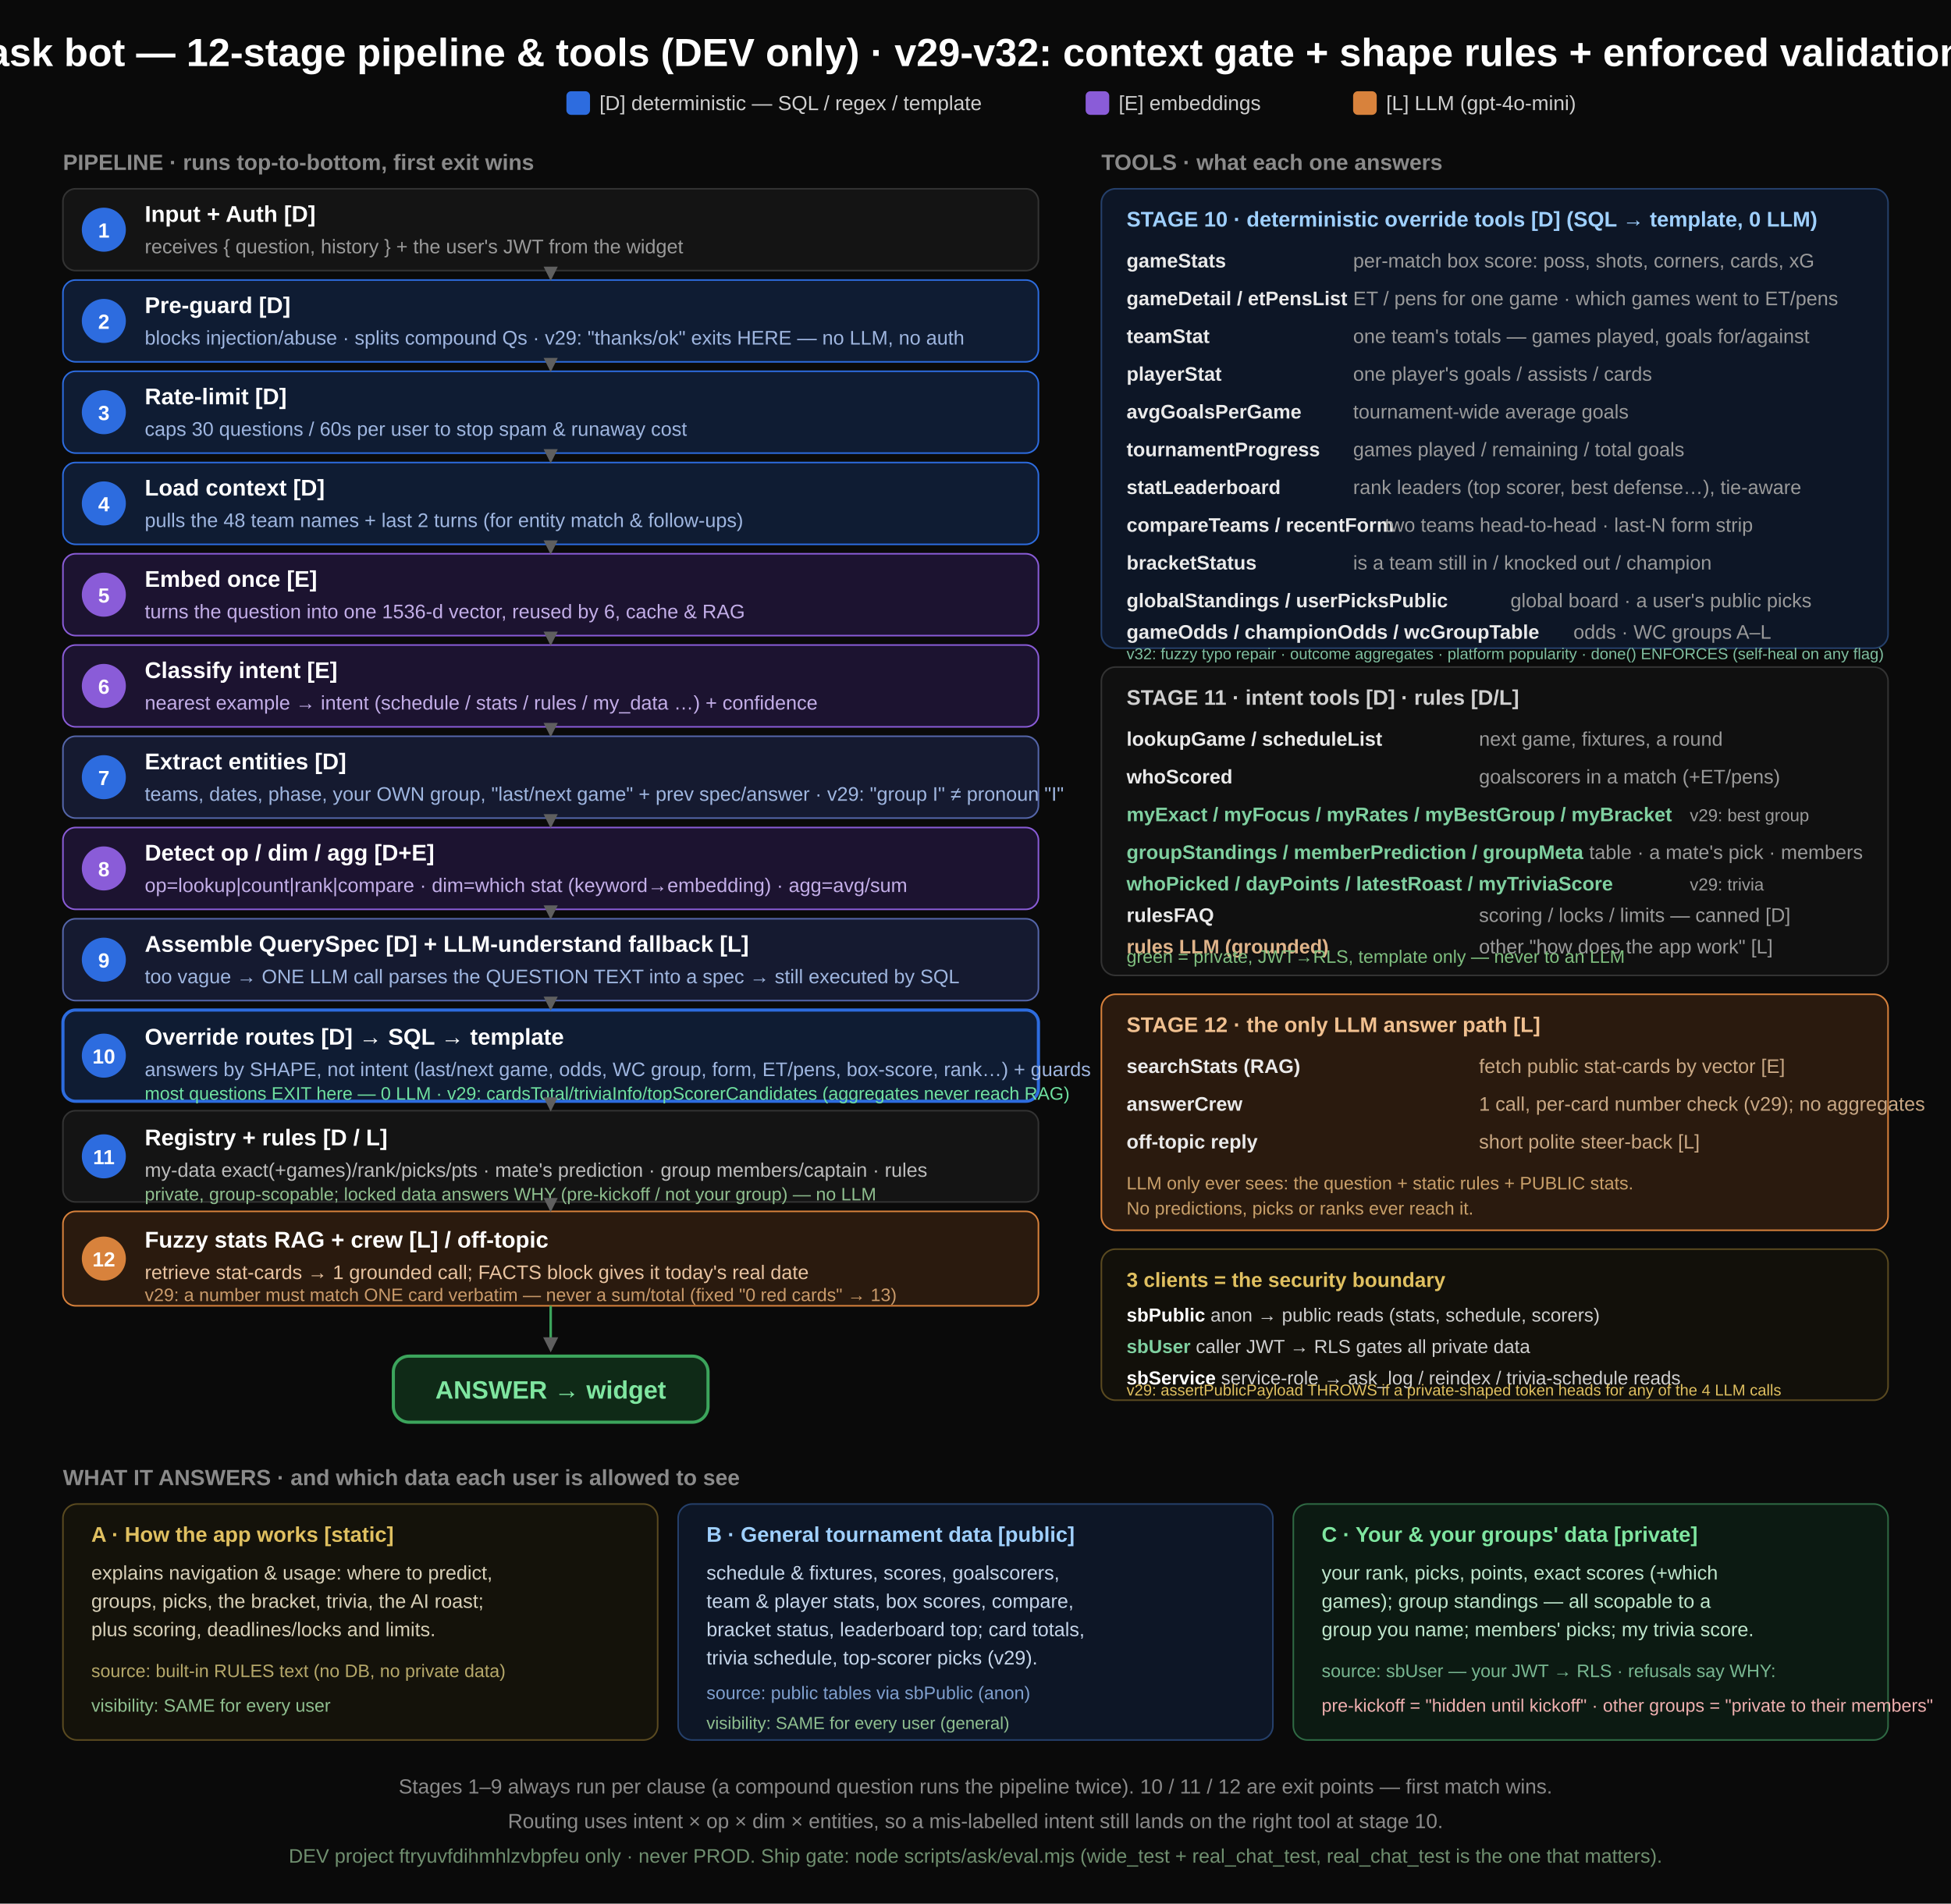
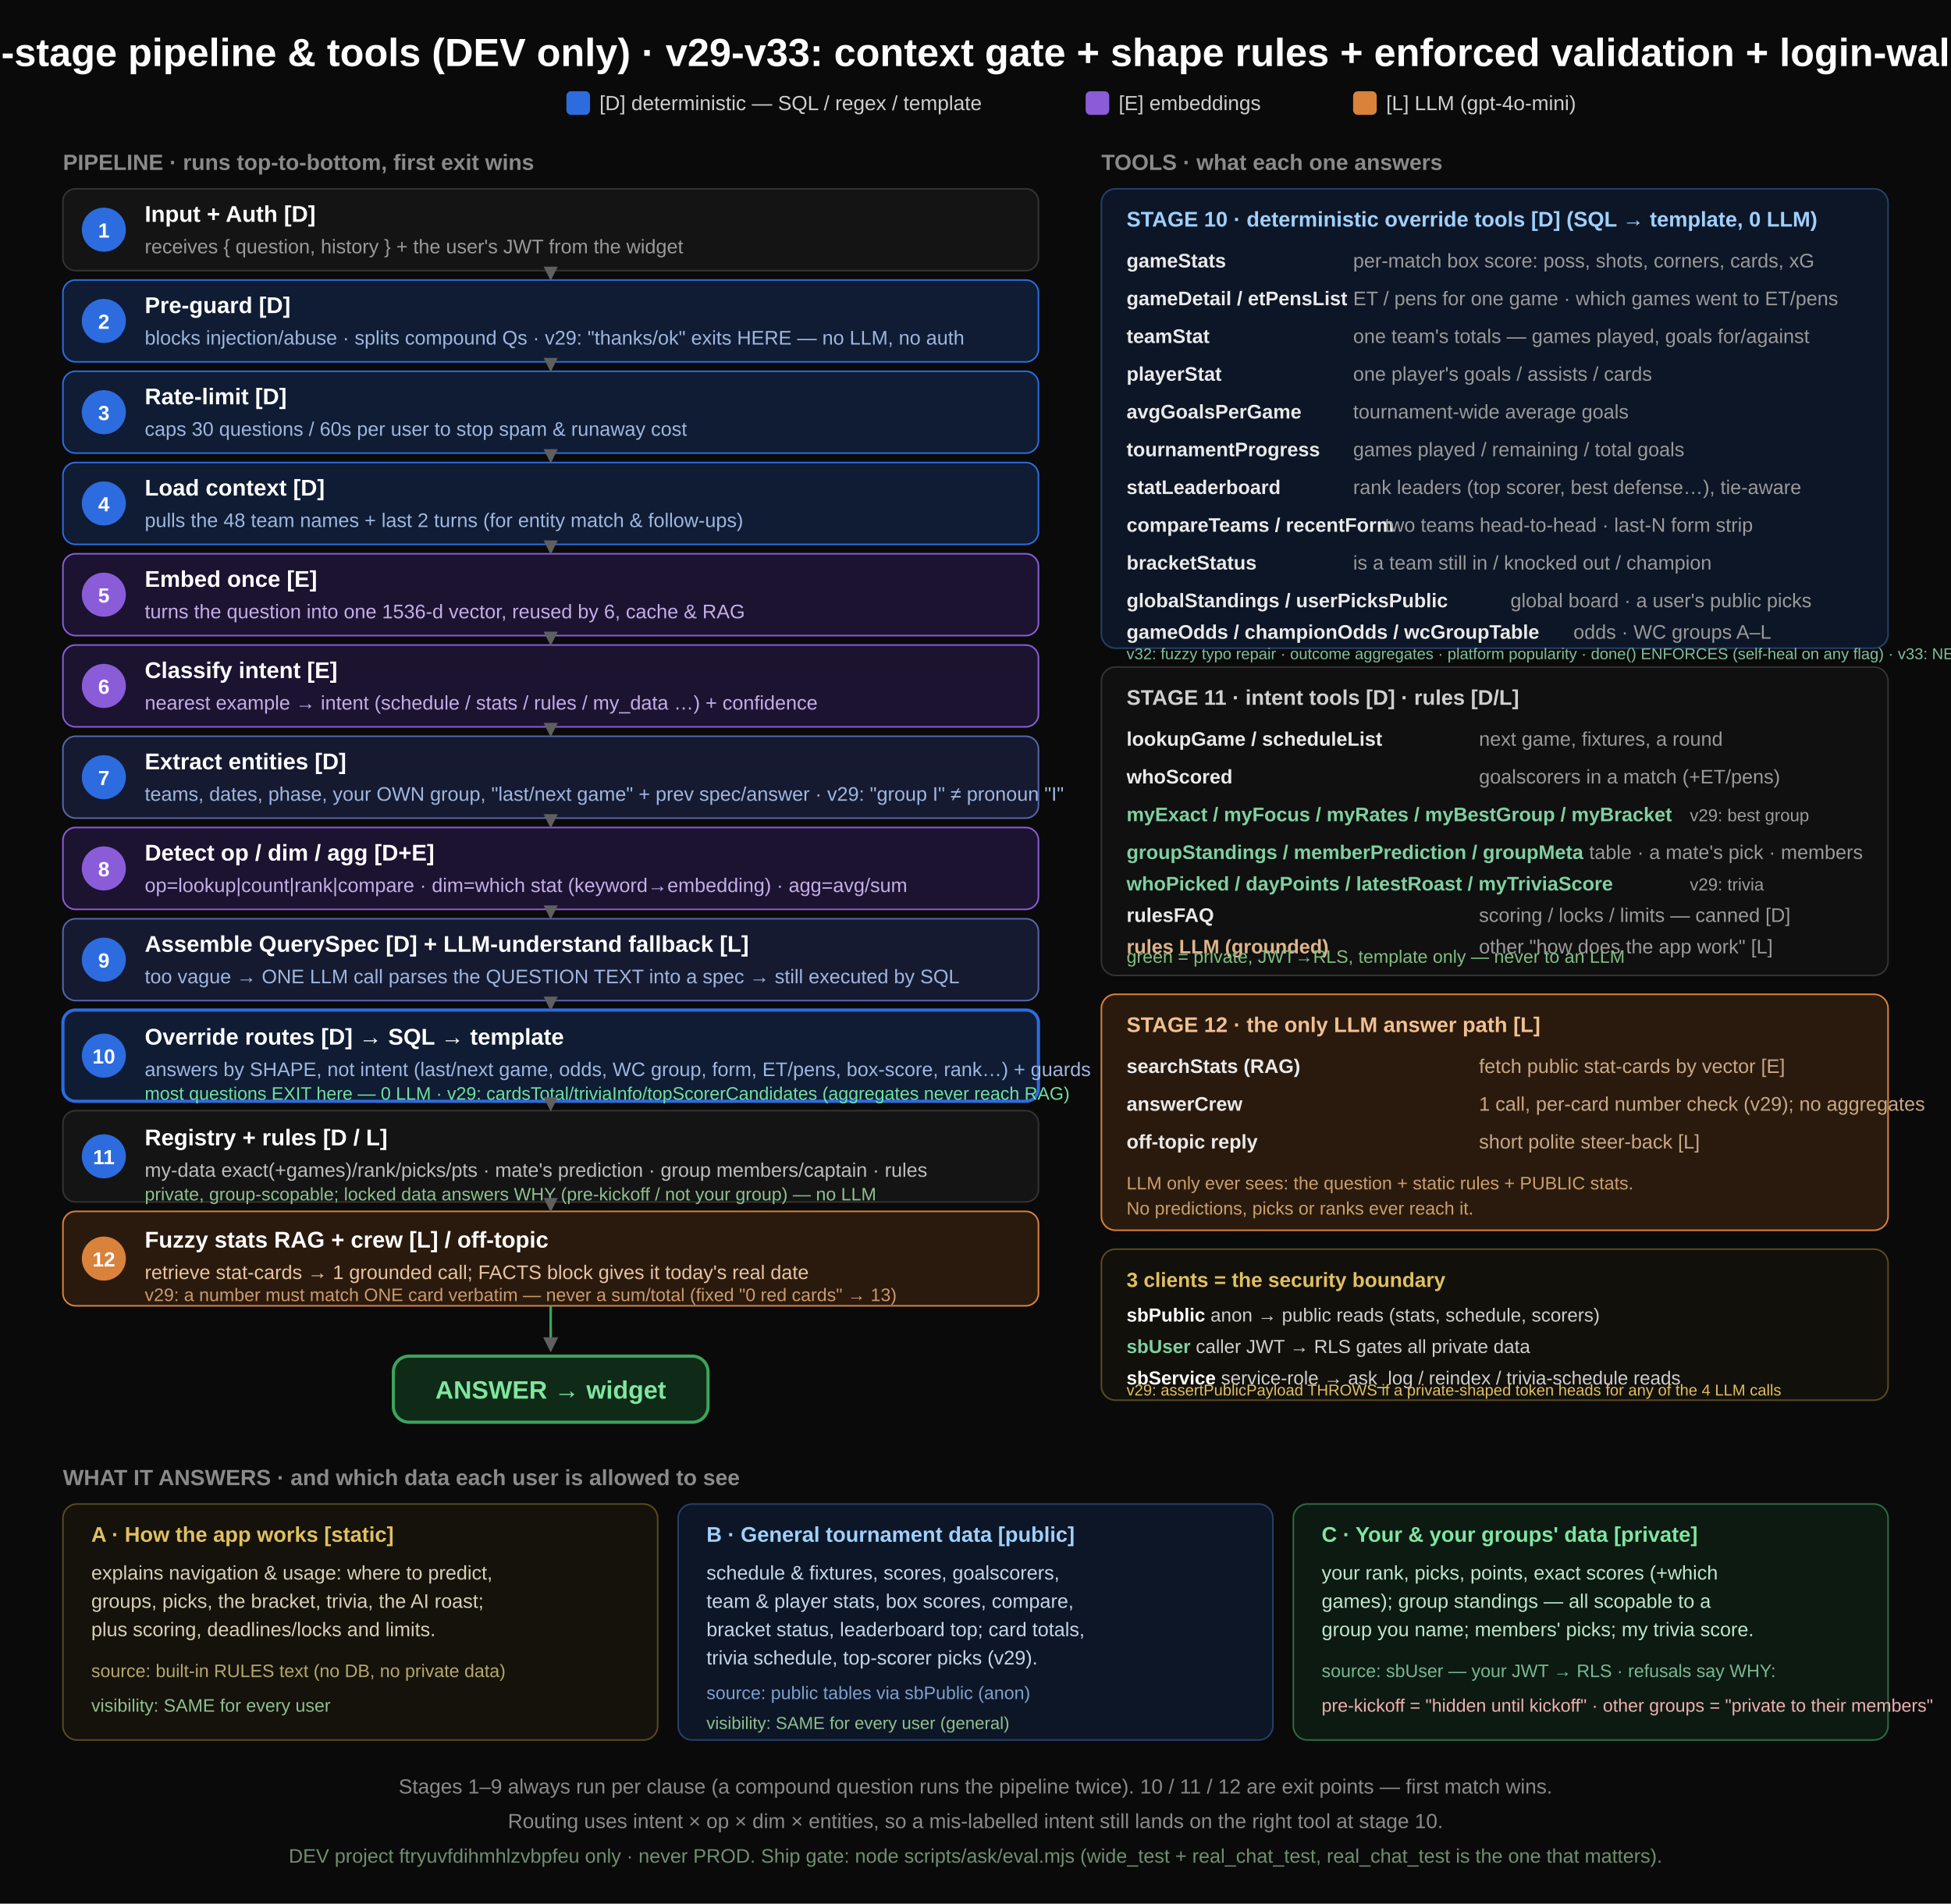
<svg xmlns="http://www.w3.org/2000/svg" width="1240" height="1210" viewBox="0 0 1240 1210" font-family="Segoe UI, Arial, sans-serif">
  <rect width="1240" height="1210" fill="#0a0a0a" />
-   <text x="620" y="42" fill="#ffffff" font-size="25" font-weight="700" text-anchor="middle">ask bot — 12-stage pipeline &amp; tools (DEV only) · v29-v32: context gate + shape rules + enforced validation</text>
+   <text x="620" y="42" fill="#ffffff" font-size="25" font-weight="700" text-anchor="middle">ask bot — 12-stage pipeline &amp; tools (DEV only) · v29-v33: context gate + shape rules + enforced validation + login-wall choke point</text>
  <g font-size="13">
    <rect x="360" y="58" width="15" height="15" rx="3" fill="#2d6cdf" />
    <text x="381" y="70" fill="#cfcfcf">[D] deterministic — SQL / regex / template</text>
    <rect x="690" y="58" width="15" height="15" rx="3" fill="#8a5cd8" />
    <text x="711" y="70" fill="#cfcfcf">[E] embeddings</text>
    <rect x="860" y="58" width="15" height="15" rx="3" fill="#d8823c" />
    <text x="881" y="70" fill="#cfcfcf">[L] LLM (gpt-4o-mini)</text>
  </g>
  <defs>
    <marker id="a" markerWidth="9" markerHeight="9" refX="5" refY="3" orient="auto">
      <path d="M0,0 L6,3 L0,6 Z" fill="#5f5f5f" />
    </marker>
  </defs>
  <text x="40" y="108" fill="#8a8a8a" font-size="14" font-weight="700">PIPELINE  ·  runs top-to-bottom, first exit wins</text>
  <rect x="40" y="120" width="620" height="52" rx="8" fill="#141414" stroke="#333" />
  <circle cx="66" cy="146" r="14" fill="#2d6cdf" />
  <text x="66" y="151" fill="#fff" font-size="13" text-anchor="middle" font-weight="700">1</text>
  <text x="92" y="141" fill="#fff" font-size="14.5" font-weight="600">Input + Auth  [D]</text>
  <text x="92" y="161" fill="#9a9a9a" font-size="12.5">receives { question, history } + the user's JWT from the widget</text>
  <rect x="40" y="178" width="620" height="52" rx="8" fill="#0f1c33" stroke="#2d6cdf" />
  <circle cx="66" cy="204" r="14" fill="#2d6cdf" />
  <text x="66" y="209" fill="#fff" font-size="13" text-anchor="middle" font-weight="700">2</text>
  <text x="92" y="199" fill="#fff" font-size="14.5" font-weight="600">Pre-guard  [D]</text>
  <text x="92" y="219" fill="#9fb6e0" font-size="12.5">blocks injection/abuse · splits compound Qs · v29: "thanks/ok" exits HERE — no LLM, no auth</text>
  <rect x="40" y="236" width="620" height="52" rx="8" fill="#0f1c33" stroke="#2d6cdf" />
  <circle cx="66" cy="262" r="14" fill="#2d6cdf" />
  <text x="66" y="267" fill="#fff" font-size="13" text-anchor="middle" font-weight="700">3</text>
  <text x="92" y="257" fill="#fff" font-size="14.5" font-weight="600">Rate-limit  [D]</text>
  <text x="92" y="277" fill="#9fb6e0" font-size="12.5">caps 30 questions / 60s per user to stop spam &amp; runaway cost</text>
  <rect x="40" y="294" width="620" height="52" rx="8" fill="#0f1c33" stroke="#2d6cdf" />
  <circle cx="66" cy="320" r="14" fill="#2d6cdf" />
  <text x="66" y="325" fill="#fff" font-size="13" text-anchor="middle" font-weight="700">4</text>
  <text x="92" y="315" fill="#fff" font-size="14.5" font-weight="600">Load context  [D]</text>
  <text x="92" y="335" fill="#9fb6e0" font-size="12.5">pulls the 48 team names + last 2 turns (for entity match &amp; follow-ups)</text>
  <rect x="40" y="352" width="620" height="52" rx="8" fill="#1c1330" stroke="#8a5cd8" />
  <circle cx="66" cy="378" r="14" fill="#8a5cd8" />
  <text x="66" y="383" fill="#fff" font-size="13" text-anchor="middle" font-weight="700">5</text>
  <text x="92" y="373" fill="#fff" font-size="14.5" font-weight="600">Embed once  [E]</text>
  <text x="92" y="393" fill="#c3aee8" font-size="12.5">turns the question into one 1536-d vector, reused by 6, cache &amp; RAG</text>
  <rect x="40" y="410" width="620" height="52" rx="8" fill="#1c1330" stroke="#8a5cd8" />
  <circle cx="66" cy="436" r="14" fill="#8a5cd8" />
  <text x="66" y="441" fill="#fff" font-size="13" text-anchor="middle" font-weight="700">6</text>
  <text x="92" y="431" fill="#fff" font-size="14.5" font-weight="600">Classify intent  [E]</text>
  <text x="92" y="451" fill="#c3aee8" font-size="12.5">nearest example → intent (schedule / stats / rules / my_data …) + confidence</text>
  <rect x="40" y="468" width="620" height="52" rx="8" fill="#151a30" stroke="#5566aa" />
  <circle cx="66" cy="494" r="14" fill="#2d6cdf" />
  <text x="66" y="499" fill="#fff" font-size="13" text-anchor="middle" font-weight="700">7</text>
  <text x="92" y="489" fill="#fff" font-size="14.5" font-weight="600">Extract entities  [D]</text>
  <text x="92" y="509" fill="#9fb6e0" font-size="12.5">teams, dates, phase, your OWN group, "last/next game" + prev spec/answer · v29: "group I" ≠ pronoun "I"</text>
  <rect x="40" y="526" width="620" height="52" rx="8" fill="#1c1330" stroke="#8a5cd8" />
  <circle cx="66" cy="552" r="14" fill="#8a5cd8" />
  <text x="66" y="557" fill="#fff" font-size="13" text-anchor="middle" font-weight="700">8</text>
  <text x="92" y="547" fill="#fff" font-size="14.5" font-weight="600">Detect op / dim / agg  [D+E]</text>
  <text x="92" y="567" fill="#c3aee8" font-size="12.5">op=lookup|count|rank|compare · dim=which stat (keyword→embedding) · agg=avg/sum</text>
  <rect x="40" y="584" width="620" height="52" rx="8" fill="#151a30" stroke="#5566aa" />
  <circle cx="66" cy="610" r="14" fill="#2d6cdf" />
  <text x="66" y="615" fill="#fff" font-size="13" text-anchor="middle" font-weight="700">9</text>
  <text x="92" y="605" fill="#fff" font-size="14.5" font-weight="600">Assemble QuerySpec  [D]  +  LLM-understand fallback  [L]</text>
  <text x="92" y="625" fill="#9fb6e0" font-size="12.5">too vague → ONE LLM call parses the QUESTION TEXT into a spec → still executed by SQL</text>
  <rect x="40" y="642" width="620" height="58" rx="8" fill="#0f1c33" stroke="#2d6cdf" stroke-width="2" />
  <circle cx="66" cy="671" r="14" fill="#2d6cdf" />
  <text x="66" y="676" fill="#fff" font-size="13" text-anchor="middle" font-weight="700">10</text>
  <text x="92" y="664" fill="#fff" font-size="14.5" font-weight="600">Override routes  [D]  →  SQL → template</text>
  <text x="92" y="684" fill="#9fb6e0" font-size="12.5">answers by SHAPE, not intent (last/next game, odds, WC group, form, ET/pens, box-score, rank…) + guards</text>
  <text x="92" y="699" fill="#6fe0a0" font-size="11.5">most questions EXIT here — 0 LLM · v29: cardsTotal/triviaInfo/topScorerCandidates (aggregates never reach RAG)</text>
  <rect x="40" y="706" width="620" height="58" rx="8" fill="#141414" stroke="#333" />
  <circle cx="66" cy="735" r="14" fill="#2d6cdf" />
  <text x="66" y="740" fill="#fff" font-size="13" text-anchor="middle" font-weight="700">11</text>
  <text x="92" y="728" fill="#fff" font-size="14.5" font-weight="600">Registry + rules  [D / L]</text>
  <text x="92" y="748" fill="#bdbdbd" font-size="12.5">my-data exact(+games)/rank/picks/pts · mate's prediction · group members/captain · rules</text>
  <text x="92" y="763" fill="#8fbf8f" font-size="11.5">private, group-scopable; locked data answers WHY (pre-kickoff / not your group) — no LLM</text>
  <rect x="40" y="770" width="620" height="60" rx="8" fill="#2a1a0e" stroke="#d8823c" />
  <circle cx="66" cy="800" r="14" fill="#d8823c" />
  <text x="66" y="805" fill="#fff" font-size="13" text-anchor="middle" font-weight="700">12</text>
  <text x="92" y="793" fill="#fff" font-size="14.5" font-weight="600">Fuzzy stats RAG + crew  [L]  /  off-topic</text>
  <text x="92" y="813" fill="#e8c3a0" font-size="12.5">retrieve stat-cards → 1 grounded call; FACTS block gives it today's real date</text>
  <text x="92" y="827" fill="#c99a6a" font-size="11.5">v29: a number must match ONE card verbatim — never a sum/total (fixed "0 red cards" → 13)</text>
  <g stroke="#5f5f5f" stroke-width="1.5" marker-end="url(#a)">
    <line x1="350" y1="172" x2="350" y2="177" />
    <line x1="350" y1="230" x2="350" y2="235" />
    <line x1="350" y1="288" x2="350" y2="293" />
    <line x1="350" y1="346" x2="350" y2="351" />
    <line x1="350" y1="404" x2="350" y2="409" />
    <line x1="350" y1="462" x2="350" y2="467" />
    <line x1="350" y1="520" x2="350" y2="525" />
    <line x1="350" y1="578" x2="350" y2="583" />
    <line x1="350" y1="636" x2="350" y2="641" />
    <line x1="350" y1="700" x2="350" y2="705" />
    <line x1="350" y1="764" x2="350" y2="769" />
  </g>
  <line x1="350" y1="830" x2="350" y2="858" stroke="#3ca55c" stroke-width="1.6" marker-end="url(#a)" />
  <rect x="250" y="862" width="200" height="42" rx="10" fill="#0f2a17" stroke="#3ca55c" stroke-width="2" />
  <text x="350" y="889" fill="#7fe6a0" font-size="16" text-anchor="middle" font-weight="700">ANSWER → widget</text>
  <text x="700" y="108" fill="#8a8a8a" font-size="14" font-weight="700">TOOLS  ·  what each one answers</text>
  <rect x="700" y="120" width="500" height="292" rx="9" fill="#0d1626" stroke="#25406b" />
  <text x="716" y="144" fill="#9fd0ff" font-size="13.5" font-weight="700">STAGE 10 · deterministic override tools [D]  (SQL → template, 0 LLM)</text>
  <g font-size="12.5">
    <text x="716" y="170" fill="#eaeaea" font-weight="600">gameStats</text>
    <text x="860" y="170" fill="#9a9a9a">per-match box score: poss, shots, corners, cards, xG</text>
    <text x="716" y="194" fill="#eaeaea" font-weight="600">gameDetail / etPensList</text>
    <text x="860" y="194" fill="#9a9a9a">ET / pens for one game · which games went to ET/pens</text>
    <text x="716" y="218" fill="#eaeaea" font-weight="600">teamStat</text>
    <text x="860" y="218" fill="#9a9a9a">one team's totals — games played, goals for/against</text>
    <text x="716" y="242" fill="#eaeaea" font-weight="600">playerStat</text>
    <text x="860" y="242" fill="#9a9a9a">one player's goals / assists / cards</text>
    <text x="716" y="266" fill="#eaeaea" font-weight="600">avgGoalsPerGame</text>
    <text x="860" y="266" fill="#9a9a9a">tournament-wide average goals</text>
    <text x="716" y="290" fill="#eaeaea" font-weight="600">tournamentProgress</text>
    <text x="860" y="290" fill="#9a9a9a">games played / remaining / total goals</text>
    <text x="716" y="314" fill="#eaeaea" font-weight="600">statLeaderboard</text>
    <text x="860" y="314" fill="#9a9a9a">rank leaders (top scorer, best defense…), tie-aware</text>
    <text x="716" y="338" fill="#eaeaea" font-weight="600">compareTeams / recentForm</text>
    <text x="880" y="338" fill="#9a9a9a">two teams head-to-head · last-N form strip</text>
    <text x="716" y="362" fill="#eaeaea" font-weight="600">bracketStatus</text>
    <text x="860" y="362" fill="#9a9a9a">is a team still in / knocked out / champion</text>
    <text x="716" y="386" fill="#eaeaea" font-weight="600">globalStandings / userPicksPublic</text>
    <text x="960" y="386" fill="#9a9a9a">global board · a user's public picks</text>
    <text x="716" y="406" fill="#eaeaea" font-weight="600">gameOdds / championOdds / wcGroupTable</text>
    <text x="1000" y="406" fill="#9a9a9a">odds · WC groups A–L</text>
  </g>
-   <text x="716" y="419" fill="#7fbfa0" font-size="10">v32: fuzzy typo repair · outcome aggregates · platform popularity · done() ENFORCES (self-heal on any flag)</text>
+   <text x="716" y="419" fill="#7fbfa0" font-size="10">v32: fuzzy typo repair · outcome aggregates · platform popularity · done() ENFORCES (self-heal on any flag) · v33: NEED_LOGIN choke point (public Q never walled; noPrivate re-route) · friendly-excluded team/player/cards scope</text>
  <rect x="700" y="424" width="500" height="196" rx="9" fill="#101010" stroke="#333" />
  <text x="716" y="448" fill="#cfcfcf" font-size="13.5" font-weight="700">STAGE 11 · intent tools [D]  ·  rules [D/L]</text>
  <g font-size="12.5">
    <text x="716" y="474" fill="#eaeaea" font-weight="600">lookupGame / scheduleList</text>
    <text x="940" y="474" fill="#9a9a9a">next game, fixtures, a round</text>
    <text x="716" y="498" fill="#eaeaea" font-weight="600">whoScored</text>
    <text x="940" y="498" fill="#9a9a9a">goalscorers in a match (+ET/pens)</text>
    <text x="716" y="522" fill="#7fd0a0" font-weight="600">myExact / myFocus / myRates / myBestGroup / myBracket</text>
    <text x="1074" y="522" fill="#9a9a9a" font-size="11">v29: best group</text>
    <text x="716" y="546" fill="#7fd0a0" font-weight="600">groupStandings / memberPrediction / groupMeta</text>
    <text x="1010" y="546" fill="#9a9a9a">table · a mate's pick · members</text>
    <text x="716" y="566" fill="#7fd0a0" font-weight="600">whoPicked / dayPoints / latestRoast / myTriviaScore</text>
    <text x="1074" y="566" fill="#9a9a9a" font-size="11">v29: trivia</text>
    <text x="716" y="586" fill="#eaeaea" font-weight="600">rulesFAQ</text>
    <text x="940" y="586" fill="#9a9a9a">scoring / locks / limits — canned [D]</text>
    <text x="716" y="606" fill="#e0b48a" font-weight="600">rules LLM (grounded)</text>
    <text x="940" y="606" fill="#9a9a9a">other "how does the app work" [L]</text>
    <text x="716" y="612" fill="#7fbf7f" font-size="11.5">green = private, JWT→RLS, template only — never to an LLM</text>
  </g>
  <rect x="700" y="632" width="500" height="150" rx="9" fill="#2a1a0e" stroke="#d8823c" />
  <text x="716" y="656" fill="#f0c090" font-size="13.5" font-weight="700">STAGE 12 · the only LLM answer path [L]</text>
  <g font-size="12.5">
    <text x="716" y="682" fill="#eaeaea" font-weight="600">searchStats (RAG)</text>
    <text x="940" y="682" fill="#c9a884">fetch public stat-cards by vector [E]</text>
    <text x="716" y="706" fill="#eaeaea" font-weight="600">answerCrew</text>
    <text x="940" y="706" fill="#c9a884">1 call, per-card number check (v29); no aggregates</text>
    <text x="716" y="730" fill="#eaeaea" font-weight="600">off-topic reply</text>
    <text x="940" y="730" fill="#c9a884">short polite steer-back [L]</text>
    <text x="716" y="756" fill="#c9a06a" font-size="11.5">LLM only ever sees: the question + static rules + PUBLIC stats.</text>
    <text x="716" y="772" fill="#c9a06a" font-size="11.5">No predictions, picks or ranks ever reach it.</text>
  </g>
  <rect x="700" y="794" width="500" height="96" rx="9" fill="#12100a" stroke="#5a4a20" />
  <text x="716" y="818" fill="#e0c060" font-size="13" font-weight="700">3 clients = the security boundary</text>
  <g font-size="12">
    <text x="716" y="840" fill="#cfcfcf">
      <tspan fill="#fff" font-weight="600">sbPublic</tspan> anon → public reads (stats, schedule, scorers)</text>
    <text x="716" y="860" fill="#cfcfcf">
      <tspan fill="#7fd0a0" font-weight="600">sbUser</tspan> caller JWT → RLS gates all private data</text>
    <text x="716" y="880" fill="#cfcfcf">
      <tspan fill="#fff" font-weight="600">sbService</tspan> service-role → ask_log / reindex / trivia-schedule reads</text>
  </g>
  <text x="716" y="887" fill="#e0c060" font-size="10">v29: assertPublicPayload THROWS if a private-shaped token heads for any of the 4 LLM calls</text>
  <text x="40" y="944" fill="#8a8a8a" font-size="14" font-weight="700">WHAT IT ANSWERS  ·  and which data each user is allowed to see</text>
  <rect x="40" y="956" width="378" height="150" rx="9" fill="#14120a" stroke="#5a4a20" />
  <text x="58" y="980" fill="#e0c060" font-size="13.5" font-weight="700">A · How the app works  [static]</text>
  <g font-size="12.5" fill="#d8d0b8">
    <text x="58" y="1004">explains navigation &amp; usage: where to predict,</text>
    <text x="58" y="1022">groups, picks, the bracket, trivia, the AI roast;</text>
    <text x="58" y="1040">plus scoring, deadlines/locks and limits.</text>
  </g>
  <text x="58" y="1066" fill="#b6a86a" font-size="11.5">source: built-in RULES text (no DB, no private data)</text>
  <text x="58" y="1088" fill="#8fbf8f" font-size="11.5">visibility: SAME for every user</text>
  <rect x="431" y="956" width="378" height="150" rx="9" fill="#0d1626" stroke="#25406b" />
  <text x="449" y="980" fill="#9fd0ff" font-size="13.5" font-weight="700">B · General tournament data  [public]</text>
  <g font-size="12.5" fill="#c6d6ea">
    <text x="449" y="1004">schedule &amp; fixtures, scores, goalscorers,</text>
    <text x="449" y="1022">team &amp; player stats, box scores, compare,</text>
    <text x="449" y="1040">bracket status, leaderboard top; card totals,</text>
    <text x="449" y="1058">trivia schedule, top-scorer picks (v29).</text>
  </g>
  <text x="449" y="1080" fill="#7f9fce" font-size="11.5">source: public tables via sbPublic (anon)</text>
  <text x="449" y="1099" fill="#8fbf8f" font-size="11">visibility: SAME for every user (general)</text>
  <rect x="822" y="956" width="378" height="150" rx="9" fill="#0c1a12" stroke="#2f6a44" />
  <text x="840" y="980" fill="#7fe6a0" font-size="13.5" font-weight="700">C · Your &amp; your groups' data  [private]</text>
  <g font-size="12.5" fill="#bfe6cc">
    <text x="840" y="1004">your rank, picks, points, exact scores (+which</text>
    <text x="840" y="1022">games); group standings — all scopable to a</text>
    <text x="840" y="1040">group you name; members' picks; my trivia score.</text>
  </g>
  <text x="840" y="1066" fill="#79b892" font-size="11.5">source: sbUser — your JWT → RLS · refusals say WHY:</text>
  <text x="840" y="1088" fill="#f0b0b0" font-size="11.5">pre-kickoff = "hidden until kickoff" · other groups = "private to their members"</text>
  <text x="620" y="1140" fill="#8a8a8a" font-size="13" text-anchor="middle">Stages 1–9 always run per clause (a compound question runs the pipeline twice). 10 / 11 / 12 are exit points — first match wins.</text>
  <text x="620" y="1162" fill="#8a8a8a" font-size="13" text-anchor="middle">Routing uses intent × op × dim × entities, so a mis-labelled intent still lands on the right tool at stage 10.</text>
  <text x="620" y="1184" fill="#6f8f6f" font-size="12.5" text-anchor="middle">DEV project ftryuvfdihmhlzvbpfeu only · never PROD. Ship gate: node scripts/ask/eval.mjs (wide_test + real_chat_test, real_chat_test is the one that matters).</text>
</svg>
